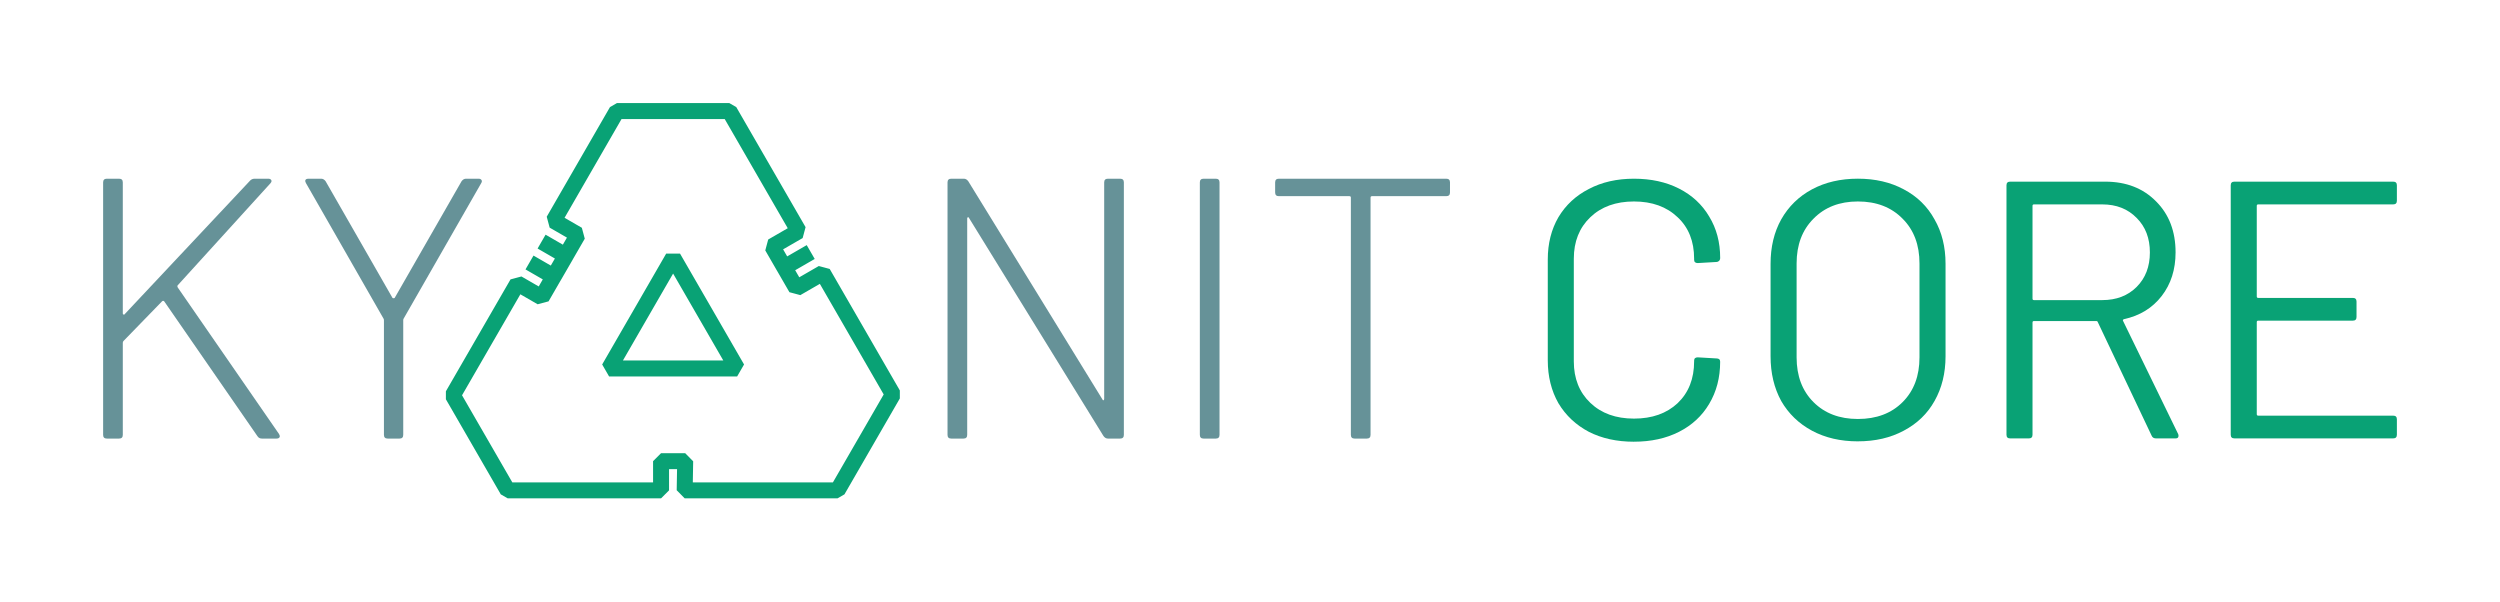
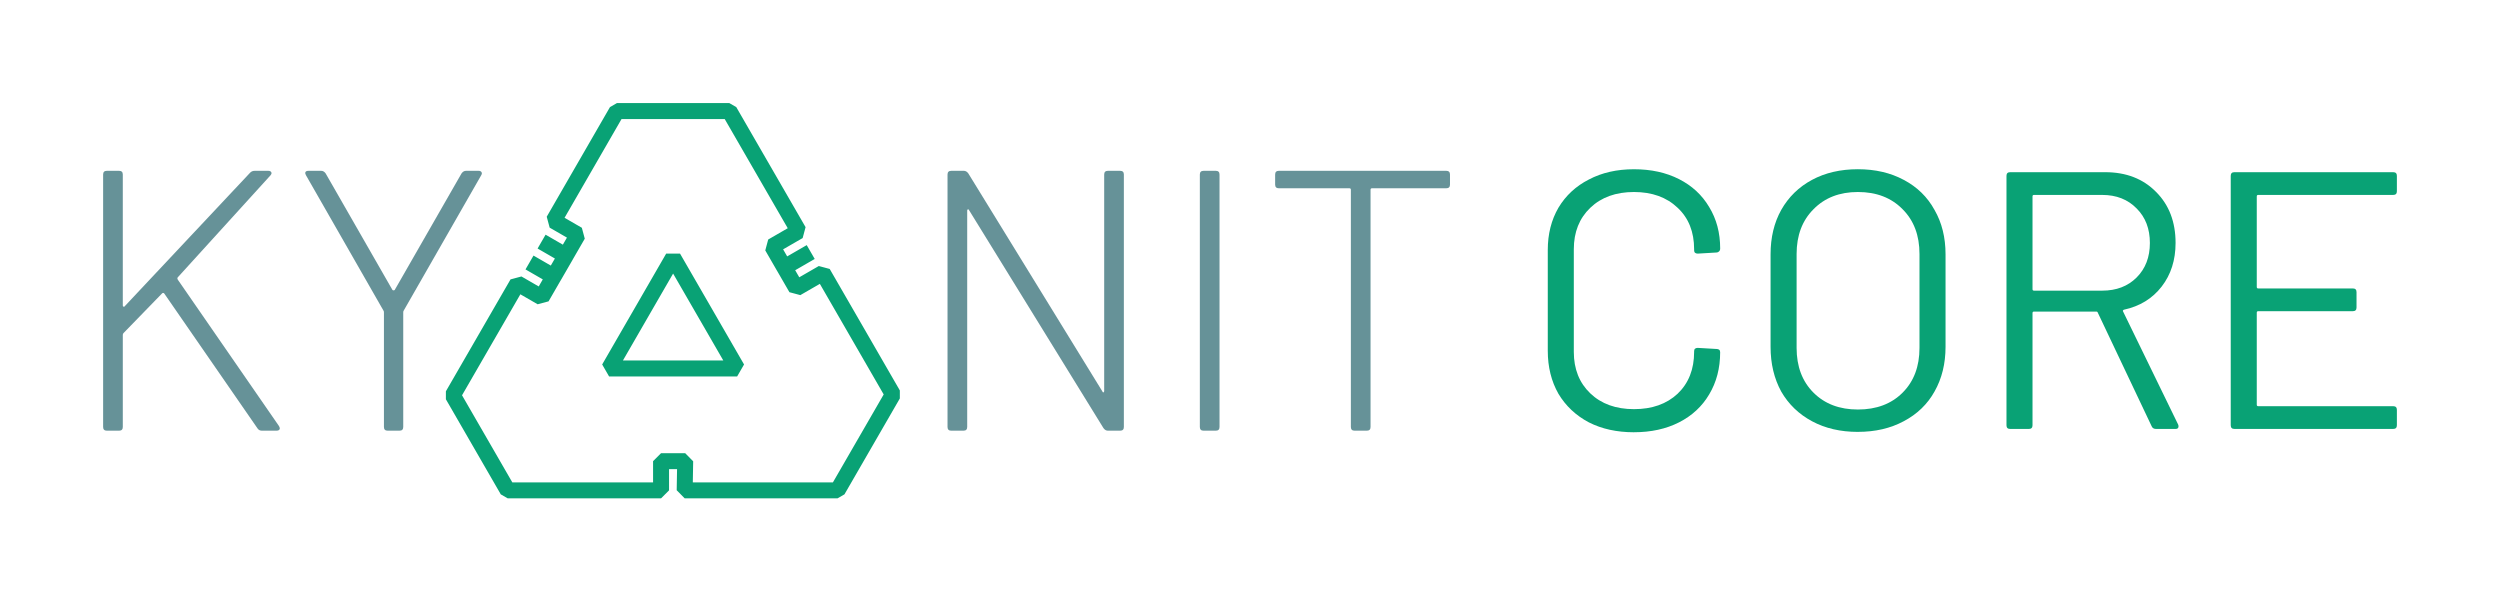
<svg xmlns="http://www.w3.org/2000/svg" xmlns:ns1="http://www.openswatchbook.org/uri/2009/osb" id="svg1003" version="1.1" viewBox="0 0 128.29 30.867" height="116.662" width="484.876">
  <defs id="defs997">
    <linearGradient id="linearGradient1398" ns1:paint="solid">
      <stop style="stop-color:#56ddb5;stop-opacity:1;" offset="0" id="stop1396" />
    </linearGradient>
  </defs>
  <g id="layer1" transform="translate(-115.8058,-76.66145)">
    <g id="g1979" transform="translate(-5.079415)">
-       <g id="g1943">
+       <g id="g1943" transform="translate(0,-0.4048895)">
        <path id="path838" transform="matrix(0.2645833,0,0,0.2645833,114.4329,76.21992)" d="m 45.107,36.33 c -0.48,0 -0.721,0.241 -0.721,0.721 v 48.959 c 0,0.48 0.241,0.721 0.721,0.721 h 2.375 c 0.48,0 0.721,-0.241 0.721,-0.721 V 68.154 c 0,-0.144 0.049,-0.263 0.145,-0.359 l 7.488,-7.705 c 0.048,-0.048 0.119,-0.072 0.215,-0.072 0.096,0 0.169,0.049 0.217,0.145 l 18.072,26.137 c 0.192,0.288 0.479,0.432 0.863,0.432 h 2.809 c 0.432,0 0.648,-0.168 0.648,-0.504 L 78.516,85.865 58.859,57.426 c -0.096,-0.192 -0.096,-0.336 0,-0.432 l 18,-19.801 c 0.192,-0.24 0.241,-0.432 0.145,-0.576 -0.096,-0.192 -0.288,-0.287 -0.576,-0.287 h -2.664 c -0.336,0 -0.623,0.119 -0.863,0.359 L 48.562,62.609 c -0.048,0.096 -0.119,0.12 -0.215,0.072 -0.096,-0.048 -0.145,-0.119 -0.145,-0.215 v -25.416 c 0,-0.48 -0.241,-0.721 -0.721,-0.721 z m 39.127,0 c -0.432,0 -0.648,0.144 -0.648,0.432 0,0.096 0.049,0.24 0.145,0.432 l 15.047,26.281 c 0.048,0.048 0.072,0.167 0.072,0.359 v 22.176 c 0,0.48 0.241,0.721 0.721,0.721 H 101.875 c 0.48,0 0.719,-0.241 0.719,-0.721 V 63.834 c 0,-0.192 0.024,-0.311 0.072,-0.359 l 15.049,-26.281 c 0.144,-0.24 0.168,-0.432 0.072,-0.576 -0.096,-0.192 -0.288,-0.287 -0.576,-0.287 h -2.449 c -0.336,0 -0.623,0.168 -0.863,0.504 l -12.961,22.607 c -0.048,0.048 -0.119,0.072 -0.215,0.072 -0.096,0 -0.169,-0.024 -0.217,-0.072 L 87.545,36.834 c -0.24,-0.336 -0.527,-0.504 -0.863,-0.504 z" style="font-style:normal;font-variant:normal;font-weight:300;font-stretch:normal;font-size:19.05px;line-height:1.25;font-family:Barlow;-inkscape-font-specification:'Barlow Light';letter-spacing:0px;word-spacing:0px;fill:#346e77;fill-opacity:0.753;stroke-width:1.801" />
        <path style="font-style:normal;font-variant:normal;font-weight:300;font-stretch:normal;font-size:19.05px;line-height:1.25;font-family:Barlow;-inkscape-font-specification:'Barlow Light';letter-spacing:0px;word-spacing:0px;fill:#346e77;fill-opacity:0.753;stroke-width:1.801" d="m 228.078,36.33 c -0.48,0 -0.721,0.241 -0.721,0.721 v 48.959 c 0,0.48 0.241,0.721 0.721,0.721 h 2.375 c 0.48,0 0.721,-0.241 0.721,-0.721 V 44.033 c 0,-0.144 0.049,-0.215 0.145,-0.215 0.096,-0.048 0.167,5.32e-4 0.215,0.145 l 26.064,42.264 c 0.24,0.336 0.527,0.504 0.863,0.504 h 2.377 c 0.48,0 0.721,-0.241 0.721,-0.721 V 37.051 c 0,-0.48 -0.241,-0.721 -0.721,-0.721 h -2.377 c -0.48,0 -0.719,0.241 -0.719,0.721 v 41.975 c 0,0.144 -0.049,0.241 -0.145,0.289 -0.096,0 -0.169,-0.073 -0.217,-0.217 L 231.389,36.834 c -0.24,-0.336 -0.527,-0.504 -0.863,-0.504 z m 48.938,0 c -0.48,0 -0.721,0.241 -0.721,0.721 v 48.959 c 0,0.48 0.241,0.721 0.721,0.721 h 2.375 c 0.48,0 0.721,-0.241 0.721,-0.721 V 37.051 c 0,-0.48 -0.241,-0.721 -0.721,-0.721 z m 14.602,0 c -0.48,0 -0.719,0.241 -0.719,0.721 v 1.943 c 0,0.48 0.239,0.721 0.719,0.721 h 13.68 c 0.192,0 0.289,0.095 0.289,0.287 v 46.008 c 0,0.48 0.241,0.721 0.721,0.721 h 2.375 c 0.48,0 0.721,-0.241 0.721,-0.721 V 40.002 c 0,-0.192 0.095,-0.287 0.287,-0.287 h 14.4 c 0.48,0 0.721,-0.241 0.721,-0.721 v -1.943 c 0,-0.48 -0.241,-0.721 -0.721,-0.721 z" transform="matrix(0.2645833,0,0,0.2645833,109.3534,76.21992)" id="path1964" />
      </g>
      <path style="opacity:1;fill:none;fill-opacity:0.753;stroke:#09a275;stroke-width:0.82;stroke-linecap:square;stroke-linejoin:bevel;stroke-miterlimit:100;stroke-dasharray:none;stroke-opacity:1" d="m 166.706,96.903 -3.599,-6.235 -1.357,0.783 -0.619,-1.072 1.357,-0.784 -1.358,0.784 -0.619,-1.072 1.358,-0.784 -3.557,-6.161 -5.77,-1.5e-4 -3.246,5.626 1.242,0.717 -0.619,1.072 -1.242,-0.717 1.243,0.718 -0.31,0.536 -0.31,0.536 -1.243,-0.718 1.242,0.717 -0.619,1.072 -1.242,-0.717 -3.317,5.742 2.817,4.879 7.87,-7e-5 -3e-5,-1.498 0.619,5e-5 0.619,5e-5 -0.026,1.498 7.844,-1.6e-4 z m -7.994,-1.333 -6.571,-5e-5 3.285,-5.69 z" id="path826-3" />
-       <g aria-label="CORE" style="font-style:normal;font-variant:normal;font-weight:normal;font-stretch:normal;font-size:18.823px;line-height:1.25;font-family:Barlow;-inkscape-font-specification:Barlow;letter-spacing:0px;word-spacing:0px;fill:#09a275;fill-opacity:1;stroke-width:1.176" id="text1947">
+       <g aria-label="CORE" style="font-style:normal;font-variant:normal;font-weight:normal;font-stretch:normal;font-size:18.823px;line-height:1.25;font-family:Barlow;-inkscape-font-specification:Barlow;letter-spacing:0px;word-spacing:0px;fill:#09a275;fill-opacity:1;stroke-width:1.176" id="text1947" transform="translate(0,-0.4855034)">
        <path d="m 204.734,99.329 q -1.318,0 -2.315,-0.508 -0.998,-0.527 -1.562,-1.468 -0.546,-0.96 -0.546,-2.202 V 89.973 q 0,-1.224 0.546,-2.165 0.565,-0.941 1.562,-1.449 0.998,-0.527 2.315,-0.527 1.318,0 2.315,0.508 0.998,0.508 1.544,1.431 0.565,0.922 0.565,2.127 0,0.094 -0.057,0.151 -0.057,0.056 -0.132,0.056 l -0.96,0.056 q -0.188,0 -0.188,-0.169 v -0.056 q 0,-1.336 -0.847,-2.127 -0.847,-0.809 -2.24,-0.809 -1.393,0 -2.24,0.809 -0.847,0.809 -0.847,2.127 v 5.271 q 0,1.318 0.847,2.127 0.847,0.809 2.24,0.809 1.393,0 2.24,-0.791 0.847,-0.809 0.847,-2.146 v -0.038 q 0,-0.169 0.188,-0.169 l 0.96,0.056 q 0.188,0 0.188,0.169 0,1.224 -0.565,2.165 -0.546,0.922 -1.544,1.431 -0.998,0.508 -2.315,0.508 z" style="font-style:normal;font-variant:normal;font-weight:normal;font-stretch:normal;font-family:Barlow;-inkscape-font-specification:Barlow;fill:#09a275;fill-opacity:1;stroke-width:1.176" id="path1973" />
        <path d="m 216.224,99.31 q -1.336,0 -2.353,-0.546 -1.016,-0.546 -1.581,-1.525 -0.546,-0.998 -0.546,-2.296 V 90.199 q 0,-1.299 0.546,-2.278 0.565,-0.998 1.581,-1.544 1.016,-0.546 2.353,-0.546 1.336,0 2.353,0.546 1.035,0.546 1.581,1.544 0.565,0.979 0.565,2.278 v 4.743 q 0,1.299 -0.565,2.296 -0.546,0.979 -1.581,1.525 -1.016,0.546 -2.353,0.546 z m 0,-1.148 q 1.431,0 2.296,-0.866 0.866,-0.866 0.866,-2.296 v -4.819 q 0,-1.431 -0.866,-2.296 -0.866,-0.885 -2.296,-0.885 -1.412,0 -2.278,0.885 -0.866,0.866 -0.866,2.296 v 4.819 q 0,1.431 0.866,2.296 0.866,0.866 2.278,0.866 z" style="font-style:normal;font-variant:normal;font-weight:normal;font-stretch:normal;font-family:Barlow;-inkscape-font-specification:Barlow;fill:#09a275;fill-opacity:1;stroke-width:1.176" id="path1975" />
        <path d="m 231.529,99.159 q -0.169,0 -0.226,-0.132 l -2.767,-5.835 q -0.019,-0.056 -0.075,-0.056 h -3.2 q -0.075,0 -0.075,0.075 v 5.76 q 0,0.188 -0.188,0.188 h -0.96 q -0.188,0 -0.188,-0.188 V 86.171 q 0,-0.188 0.188,-0.188 h 4.875 q 1.619,0 2.616,1.016 0.998,0.998 0.998,2.616 0,1.318 -0.715,2.24 -0.715,0.922 -1.939,1.186 -0.075,0.038 -0.038,0.094 l 2.824,5.798 q 0.019,0.038 0.019,0.094 0,0.132 -0.151,0.132 z m -6.268,-12.009 q -0.075,0 -0.075,0.075 v 4.762 q 0,0.075 0.075,0.075 h 3.501 q 1.092,0 1.769,-0.678 0.678,-0.678 0.678,-1.769 0,-1.092 -0.678,-1.769 -0.678,-0.696 -1.769,-0.696 z" style="font-style:normal;font-variant:normal;font-weight:normal;font-stretch:normal;font-family:Barlow;-inkscape-font-specification:Barlow;fill:#09a275;fill-opacity:1;stroke-width:1.176" id="path1977" />
        <path d="m 243.884,86.962 q 0,0.188 -0.188,0.188 h -6.927 q -0.075,0 -0.075,0.075 v 4.649 q 0,0.075 0.075,0.075 h 4.856 q 0.188,0 0.188,0.188 v 0.791 q 0,0.188 -0.188,0.188 h -4.856 q -0.075,0 -0.075,0.075 v 4.725 q 0,0.075 0.075,0.075 h 6.927 q 0.188,0 0.188,0.188 v 0.791 q 0,0.188 -0.188,0.188 h -8.15 q -0.188,0 -0.188,-0.188 V 86.171 q 0,-0.188 0.188,-0.188 h 8.15 q 0.188,0 0.188,0.188 z" style="font-style:normal;font-variant:normal;font-weight:normal;font-stretch:normal;font-family:Barlow;-inkscape-font-specification:Barlow;fill:#09a275;fill-opacity:1;stroke-width:1.176" id="path1979" />
      </g>
    </g>
  </g>
</svg>
